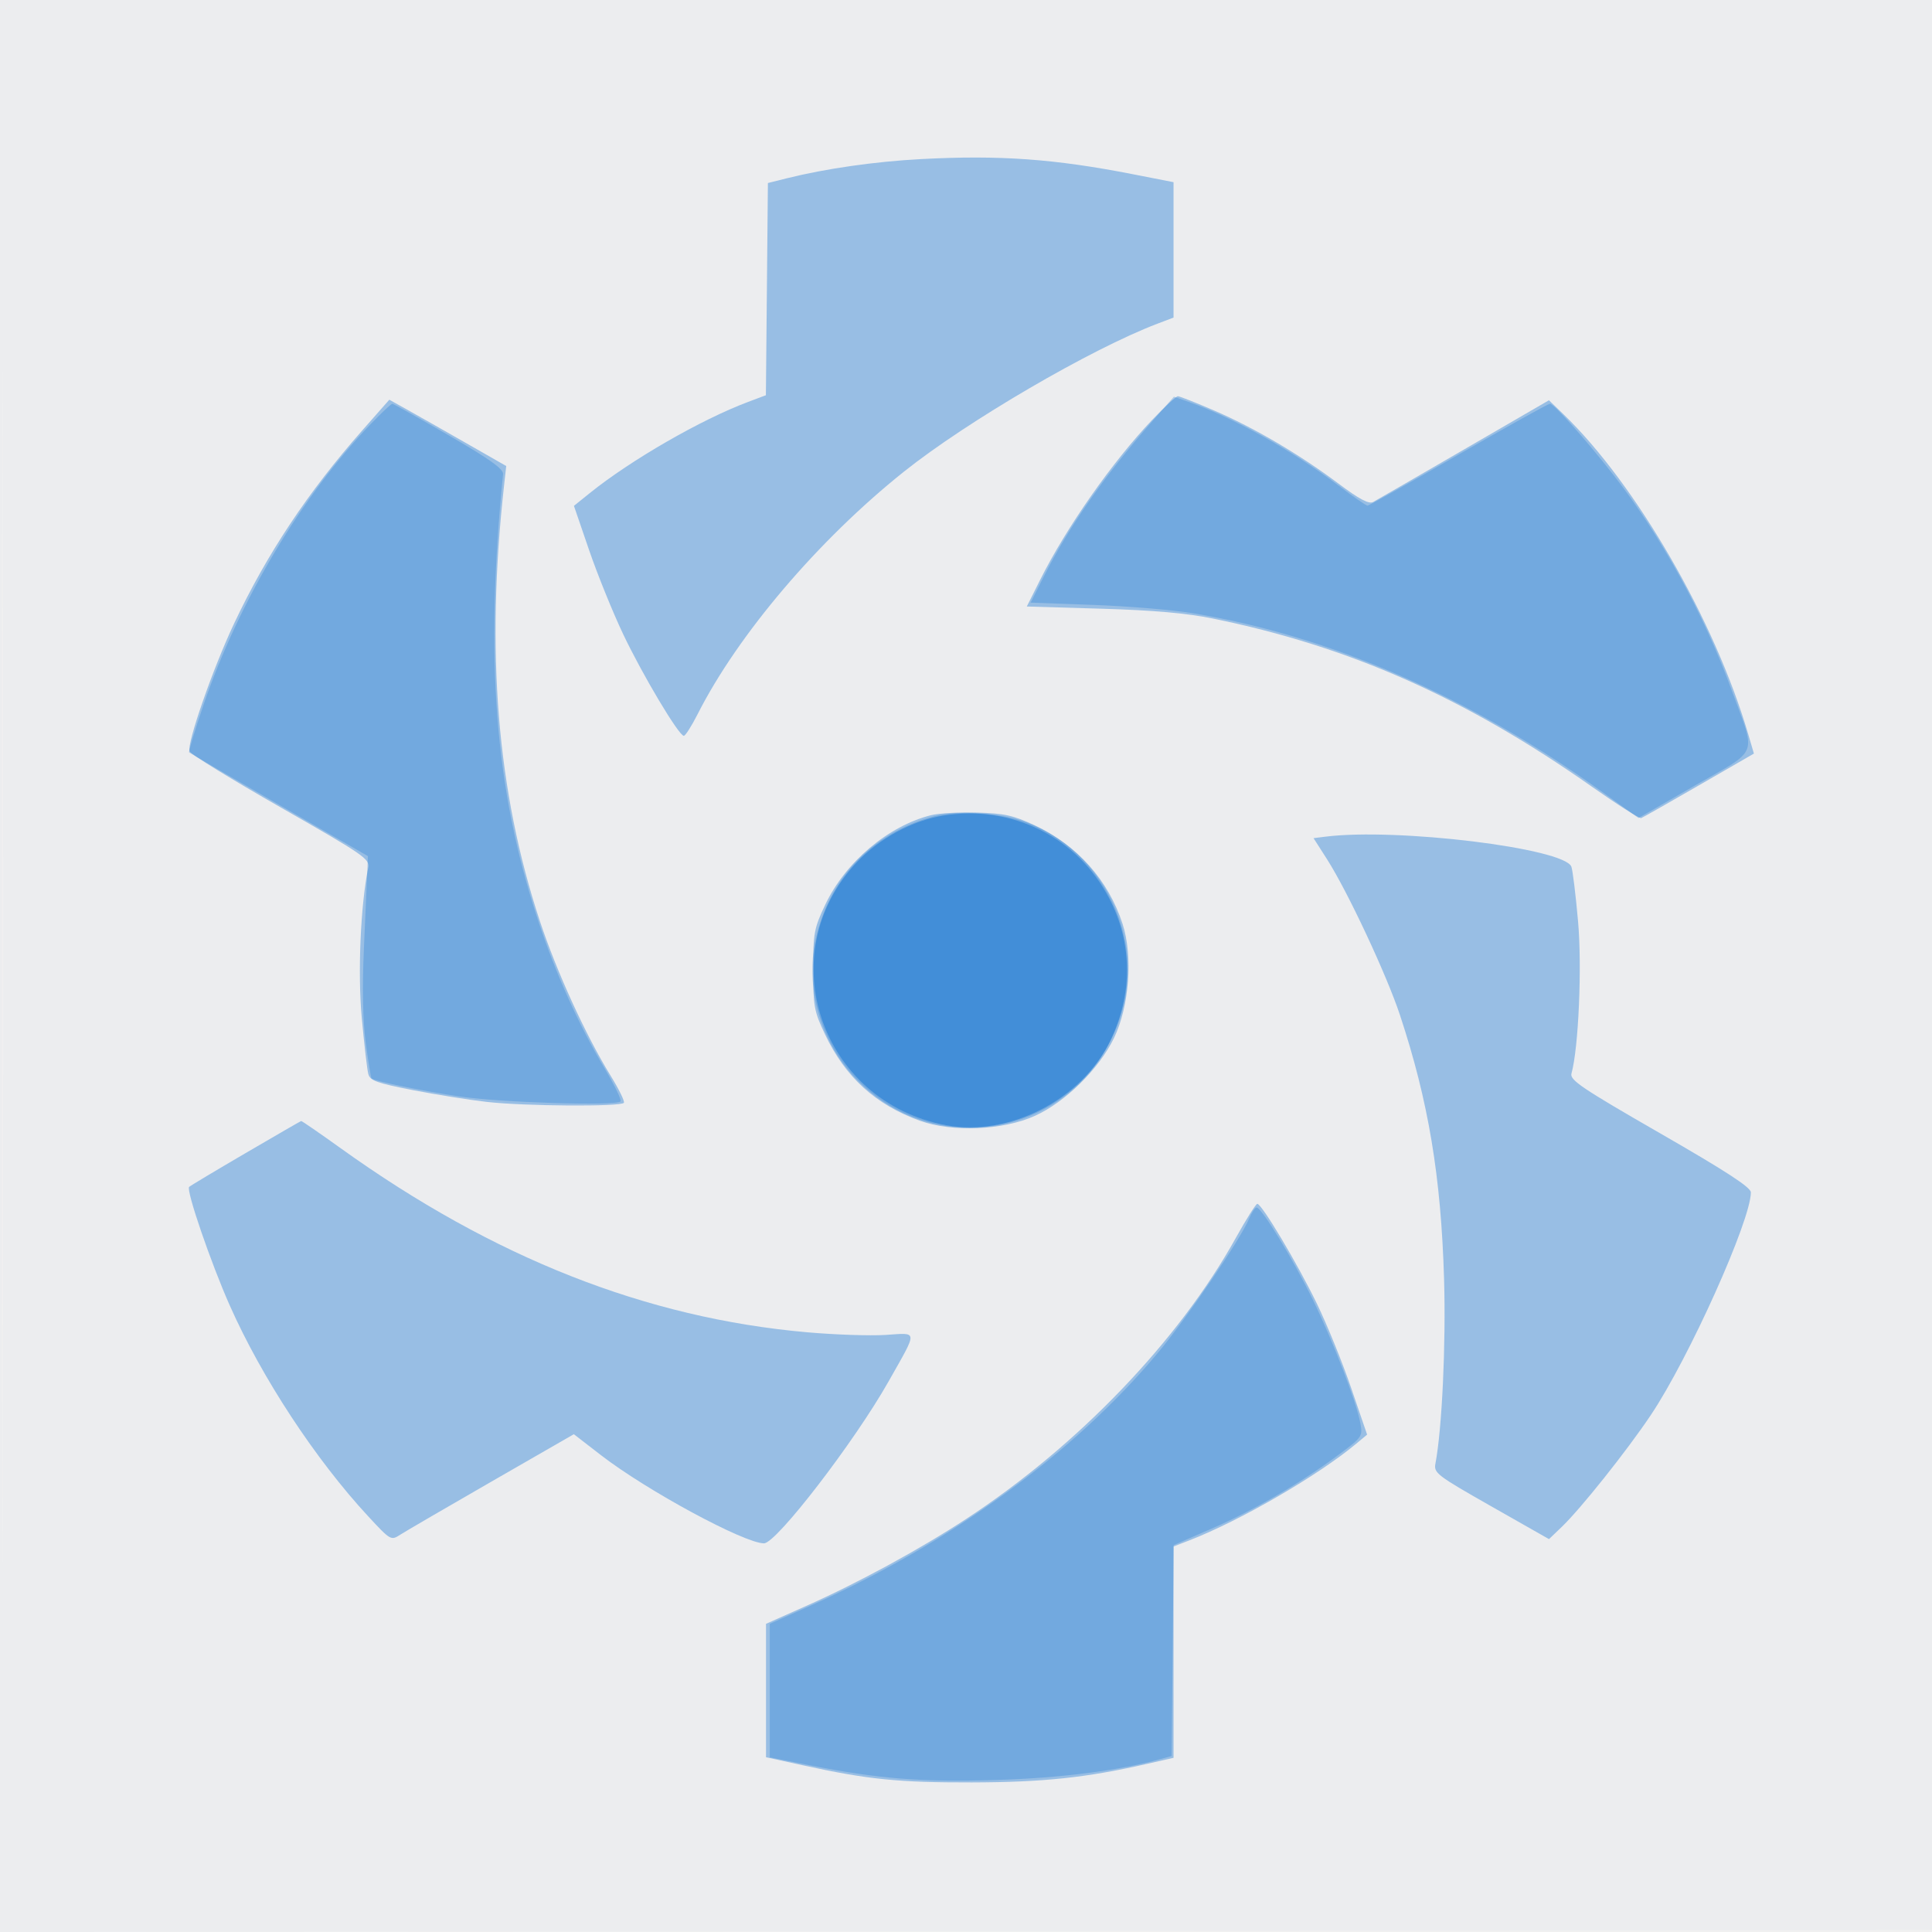
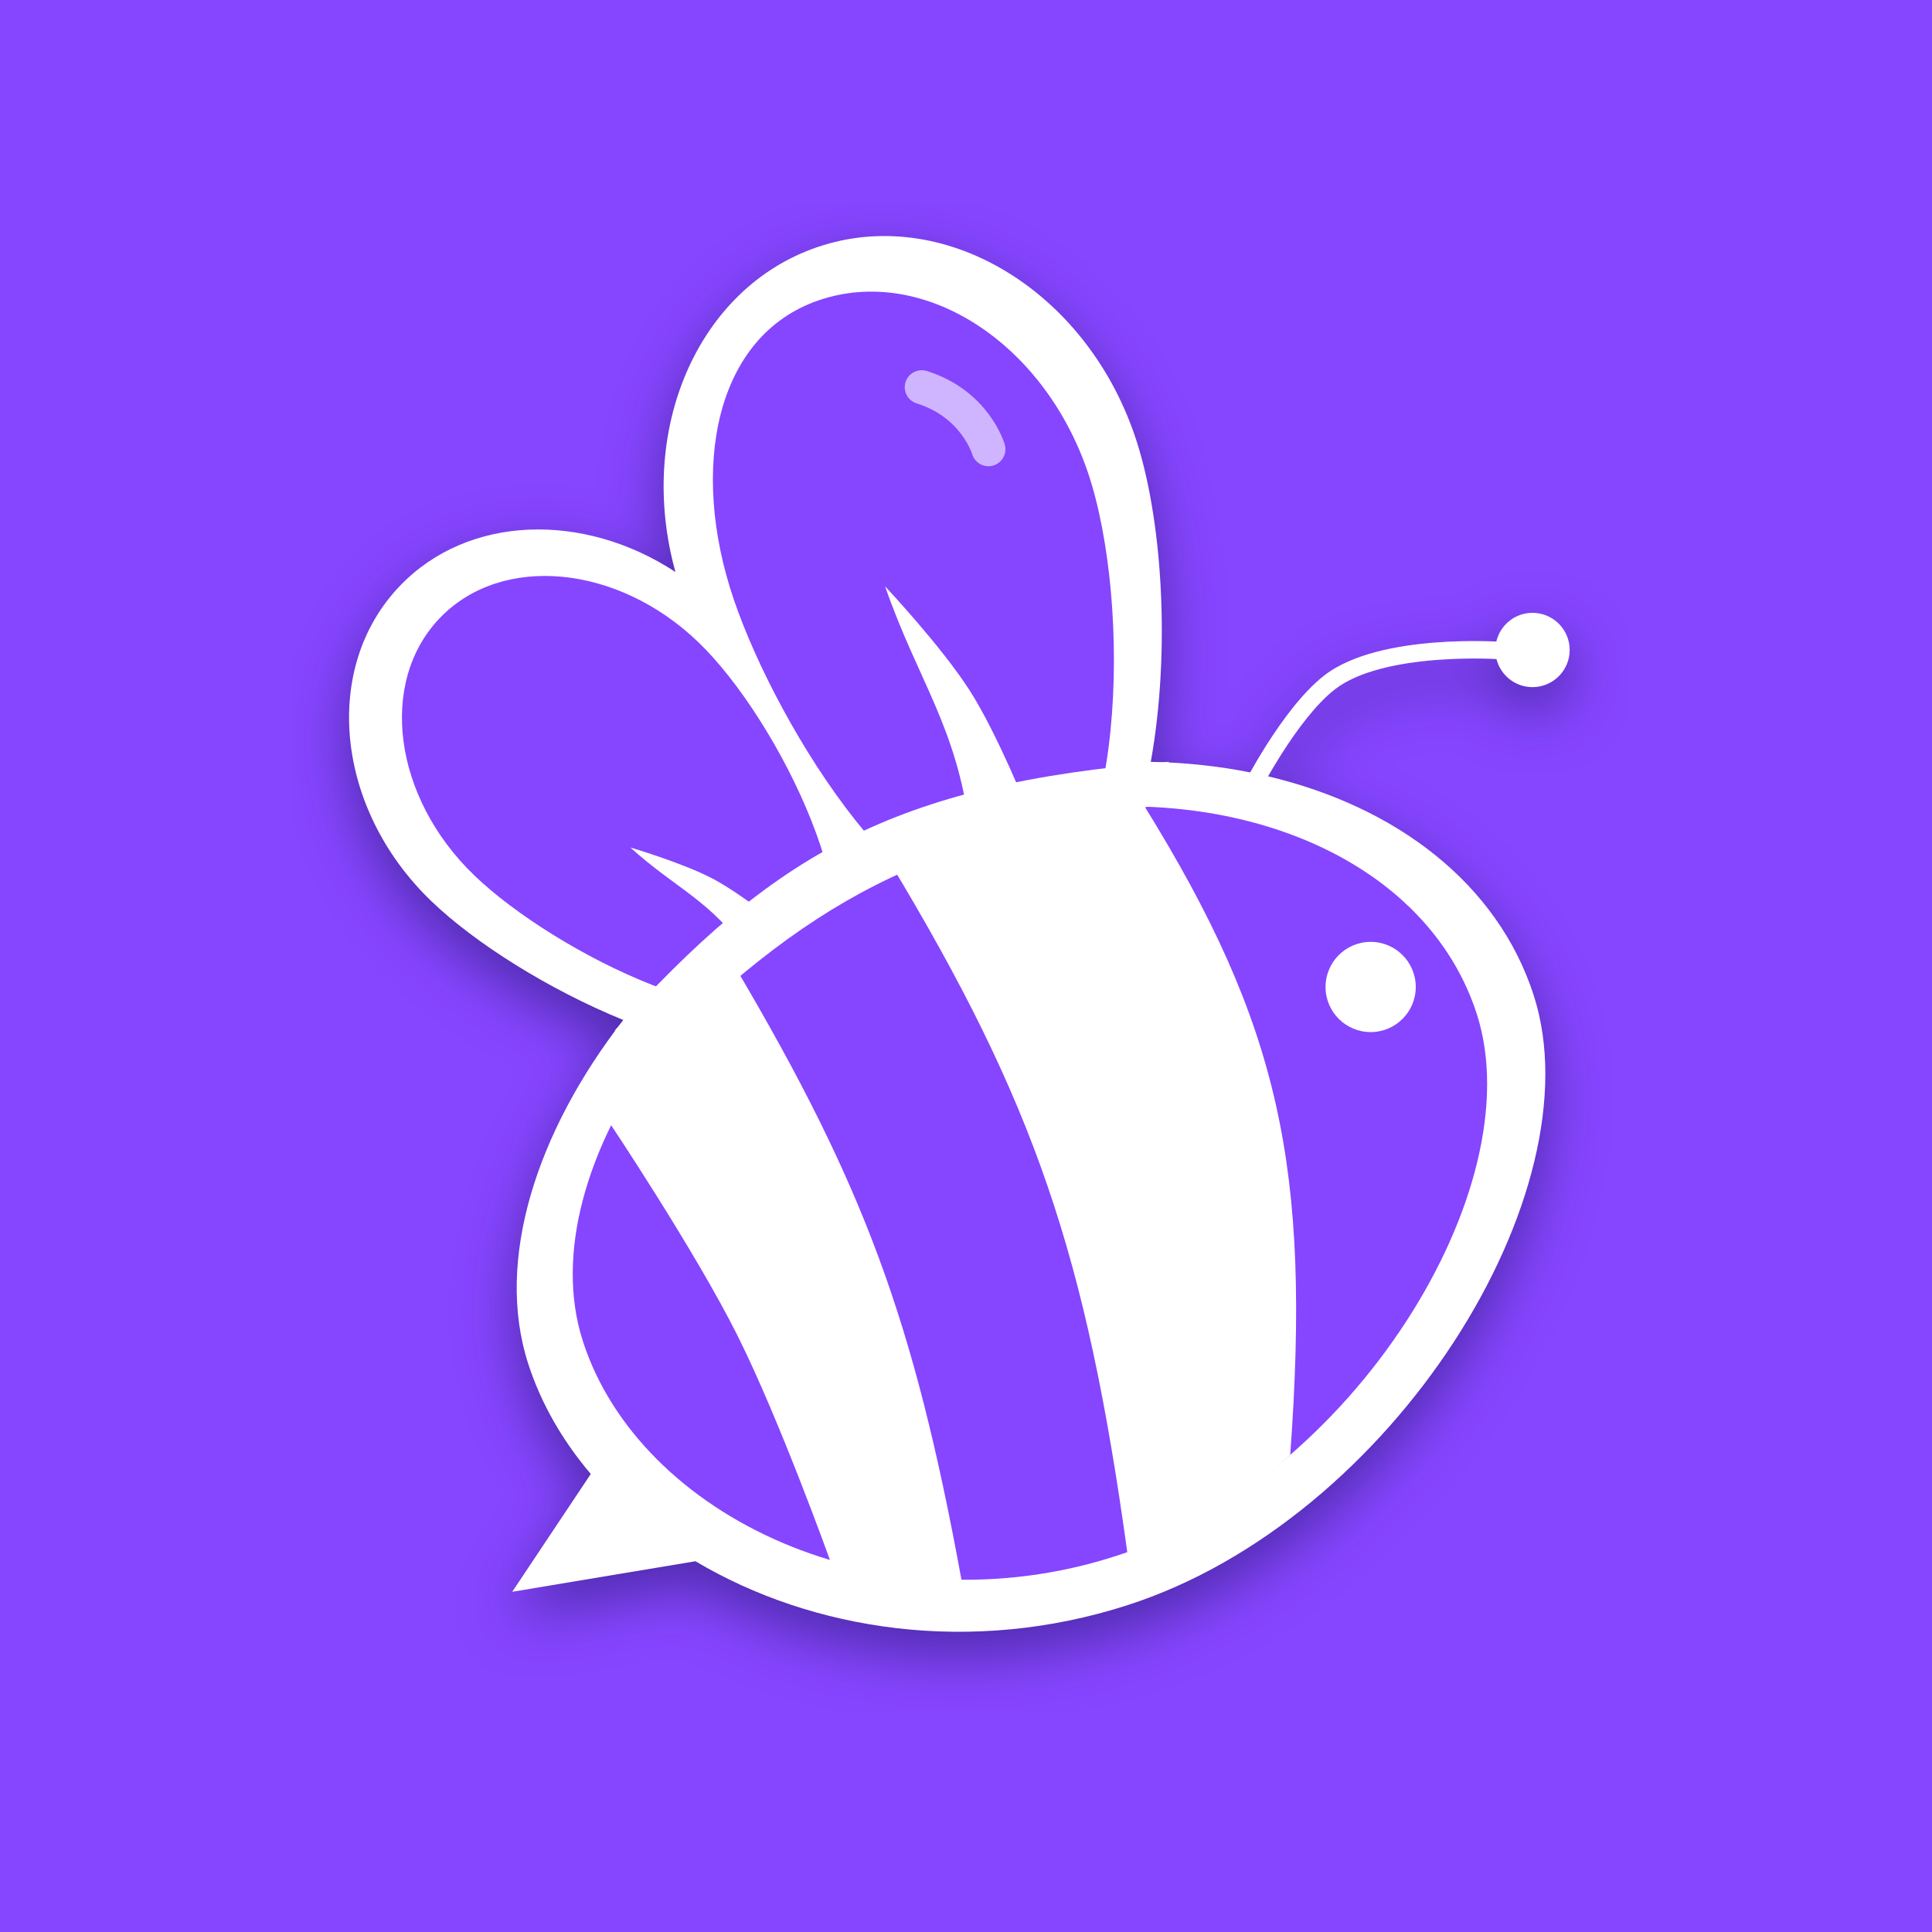
- <svg xmlns="http://www.w3.org/2000/svg" width="512" height="512">
-   <path fill-opacity=".016" d="M0 256.002v256.002l256.25-.252 256.25-.252.252-255.75L513.004 0H0v256.002m.492.498c0 140.8.116 198.251.258 127.67.142-70.582.142-185.782 0-256C.608 57.951.492 115.7.492 256.5" fill="#1976D2" fill-rule="evenodd" />
-   <path fill-opacity=".394" d="M244 42.164c-12.122.645-25.227 2.523-35.5 5.088l-5 1.248-.265 28.12-.266 28.12-4.734 1.778c-12.468 4.683-31.018 15.367-41.937 24.155l-4.202 3.382 4.019 11.723c2.211 6.447 6.261 16.447 9.001 22.222 5.144 10.842 14.782 27 16.105 27 .412 0 2.06-2.588 3.662-5.75 10.687-21.105 32.012-46.171 54.658-64.247 16.732-13.355 49.61-32.545 67.209-39.228l4.25-1.614V48.28l-10.75-2.105c-20.847-4.083-35.386-5.119-56.25-4.011m61.367 69.086c-10.513 11.042-22.734 28.48-29.691 42.364l-3.565 7.115 19.695.581c13.929.411 22.621 1.179 29.694 2.623 36.207 7.396 66.827 20.984 100.327 44.521 6.78 4.764 12.679 8.523 13.108 8.354.429-.17 7.325-4.087 15.325-8.705l14.545-8.398-1.498-5.102c-8.845-30.129-29.662-66.186-48.969-84.817l-3.848-3.714-22.495 13.042c-12.372 7.173-23.203 13.43-24.068 13.904-1.152.632-3.633-.679-9.257-4.891-10.292-7.707-22.287-14.753-32.936-19.346-4.821-2.079-9.138-3.781-9.592-3.781-.454 0-3.503 2.813-6.775 6.25m-209.335 2.783c-14.415 16.358-25.303 32.761-34.011 51.236-5.642 11.969-12.571 31.878-11.783 33.857.3.756 11.188 7.449 24.194 14.874 22.179 12.661 23.617 13.655 23.14 16-2.031 9.986-2.796 27.835-1.702 39.735.645 7.021 1.422 13.709 1.728 14.863.474 1.79 2.194 2.416 11.729 4.274 6.145 1.197 14.998 2.612 19.673 3.144 10.05 1.145 35.684 1.31 36.338.234.25-.413-1.352-3.675-3.56-7.25-6.51-10.537-14.312-27.605-18.734-40.984-11.326-34.26-14.358-71.355-9.444-115.516l.557-5-10.829-6.189c-5.955-3.404-12.926-7.358-15.491-8.787l-4.662-2.597-7.143 8.106M246.746 216.03c-11.368 2.849-22.698 12.425-28.037 23.696-2.978 6.286-3.209 7.53-3.209 17.274 0 9.696.24 11.007 3.138 17.123 5.355 11.302 13.373 18.612 25.076 22.862 8.621 3.131 22.075 2.567 30.567-1.282 8.081-3.663 17.024-12.473 20.953-20.643 4.049-8.418 5.039-21.625 2.265-30.206-3.749-11.594-12.005-20.856-23.302-26.143-5.571-2.606-8.058-3.159-15.18-3.37-4.684-.139-10.206.171-12.271.689m104.555 5.69l-3.2.399 3.579 5.595c5.451 8.522 15.807 30.646 19.324 41.286 7.556 22.858 10.883 42.779 11.69 70 .511 17.218-.541 39.66-2.29 48.859-.474 2.494.352 3.126 14.797 11.332l15.299 8.691 3.334-3.191c5.073-4.856 17.278-20.176 23.654-29.691C447.578 359.943 464 323.39 464 315.988c0-1.323-6.543-5.582-24.048-15.653-20.754-11.94-23.972-14.109-23.494-15.835 1.887-6.816 2.815-28.296 1.744-40.34-.628-7.062-1.425-13.578-1.771-14.48-1.884-4.908-46.202-10.324-65.13-7.96M65.073 305.591c-7.935 4.636-14.663 8.665-14.951 8.954-.855.855 5.756 20.138 10.784 31.455 8.522 19.182 22.722 40.796 36.734 55.91 5.844 6.304 5.983 6.384 8.401 4.822 1.353-.873 12.263-7.227 24.246-14.12l21.787-12.531 7.213 5.573C171.395 395.011 197.271 409 202.469 409c3.276 0 23.982-26.914 33.018-42.918 7.833-13.873 7.899-12.871-.81-12.312-4.084.262-13.444-.055-20.801-.704-42.659-3.767-83.103-19.725-123.566-48.755-5.605-4.021-10.33-7.275-10.5-7.231-.171.045-6.802 3.874-14.737 8.511m262.469 22.4c-15.193 27.353-41.832 55.121-71.542 74.576-12.197 7.987-28.633 16.928-42.25 22.983L203 430.33v35.354l9.75 2.13c17.218 3.762 25.354 4.588 44.75 4.545 18.952-.043 30.275-1.237 46.316-4.885L311 465.84V409.839l4.25-1.649c13.438-5.215 34.1-17.187 44.15-25.582l2.9-2.422-4.224-12.343c-2.323-6.789-6.409-16.843-9.079-22.343-5.182-10.674-14.641-26.521-15.798-26.468-.385.018-2.93 4.049-5.657 8.959" fill="#1976D2" fill-rule="evenodd" />
-   <path fill-opacity=".296" d="M305.217 111.811c-12.496 14.214-21.959 27.768-28.619 40.995l-3.472 6.893 16.687.611c9.178.336 20.962 1.319 26.187 2.183 36.761 6.082 73.31 22.025 108.579 47.362l9.639 6.924 14.926-8.592c17.344-9.984 16.333-7.281 9.615-25.687-7.226-19.799-18.613-40.506-31.069-56.5-7.205-9.251-15.892-19-16.93-19-.486 0-11.412 6.075-24.278 13.5-12.867 7.425-23.701 13.5-24.076 13.5-.376 0-3.883-2.43-7.794-5.399-12.156-9.229-27.716-17.904-39.692-22.129l-3.823-1.349-5.88 6.688m-206.854.439c-18.303 18.96-35.045 47.046-44.43 74.536-2.307 6.757-4.023 12.435-3.814 12.617.21.181 10.956 6.439 23.881 13.906l23.5 13.576-.187 4.307-.88 20.308c-.46 10.628-.29 19.017.506 24.985.659 4.942 1.346 9.134 1.528 9.315.694.695 12.49 3.122 23.033 4.74 10.702 1.642 41.679 2.613 42.947 1.345.339-.338-1.495-4.163-4.075-8.5-7.087-11.914-13.164-25.451-17.905-39.885-11.348-34.549-14.021-68.972-9.15-117.833.137-1.376-3.429-3.929-14.317-10.247-7.975-4.628-14.74-8.415-15.034-8.417-.294-.002-2.815 2.359-5.603 5.247M247.5 216.347c-16.613 4.335-28.513 17.141-31.625 34.031-2.268 12.305 1.964 26.037 10.913 35.412 22.325 23.388 60.915 14.045 70.355-17.034 6.237-20.534-4.871-43.101-24.985-50.762-6.818-2.597-18.123-3.352-24.658-1.647m83.491 106.674c-2.232 5.39-16.418 26.245-24.133 35.479-22.244 26.625-55.049 50.5-92.108 67.034L204 430.33v35.39l10.75 2.121c18.163 3.584 29.371 4.467 49.202 3.876 16.981-.506 32.482-2.475 43.548-5.531l3-.829.265-27.946.265-27.946 9.993-4.327c11.017-4.77 23.512-12.029 33.588-19.514 6.426-4.773 6.55-4.952 5.892-8.5-1.045-5.627-7.186-21.591-12.552-32.629C342.778 333.854 334.339 320 333.03 320c-.433 0-1.35 1.359-2.039 3.021" fill="#1976D2" fill-rule="evenodd" />
-   <path fill-opacity=".533" d="M250 216.137c-8.2 1.313-16.895 6.001-22.894 12.344-22.981 24.299-9.686 63.511 23.634 69.708 16.681 3.102 35.892-6.754 43.452-22.292 6.024-12.383 5.949-25.914-.211-37.769-8.446-16.257-25.753-24.91-43.981-21.991" fill="#1976D2" fill-rule="evenodd" />
+ <svg xmlns="http://www.w3.org/2000/svg" width="512" height="512" viewBox="0 0 512 512" fill="none">
+   <path d="M512 0H0V512H512V0Z" fill="#8645FF" />
+   <g filter="url(#filter0_d_35:2)">
+     <path fill-rule="evenodd" clip-rule="evenodd" d="M300.742 115.487C308.117 137.136 310.244 172.673 304.968 201.901C314.061 202.069 322.887 203.015 331.306 204.695C332.444 202.666 333.994 200.014 335.831 197.137C339.786 190.941 345.239 183.439 350.913 179.026C354.728 176.062 359.653 174.082 364.743 172.746C369.855 171.403 375.282 170.669 380.212 170.282C385.15 169.894 389.638 169.85 392.89 169.902C394.395 169.926 395.639 169.971 396.545 170.013C397.559 165.654 401.467 162.407 406.134 162.407C411.572 162.407 415.979 166.815 415.979 172.252C415.979 177.69 411.572 182.097 406.134 182.097C401.525 182.097 397.656 178.93 396.585 174.653C396.568 174.652 396.553 174.652 396.538 174.651C395.662 174.609 394.389 174.561 392.816 174.535C389.667 174.484 385.33 174.527 380.575 174.901C375.813 175.275 370.68 175.976 365.92 177.227C361.138 178.483 356.881 180.256 353.757 182.684C348.757 186.572 343.66 193.484 339.736 199.63C338.308 201.867 337.057 203.967 336.047 205.728C370.186 213.81 396.919 234.254 406.441 263.743C423.269 315.854 369.111 402.681 298.892 425.355C257.367 438.764 215.262 432.159 184.305 413.746L135.748 421.839L156.563 390.617C149.075 381.812 143.385 371.951 139.967 361.363C131.1 333.903 142.308 299.773 165.172 270.308C145.344 262.217 125.812 249.891 114.254 238.76C88.841 214.284 85.164 176.871 106.041 155.194C124.107 136.436 154.638 135.609 179 151.584C168.616 114.187 184.789 76.328 216.611 65.487C249.813 54.175 287.48 76.561 300.742 115.487Z" fill="white" />
+     <path d="M288.28 125.126C300.053 159.684 298.403 233.547 270.812 242.948C243.22 252.348 206.242 193.45 194.468 158.892C182.695 124.334 189.411 88.973 217.002 79.573C244.595 70.173 276.507 90.567 288.28 125.126Z" fill="#8645FF" />
+     <path d="M185.104 170.218C206.519 190.844 232.925 244.885 216.509 261.931C200.091 278.976 147.069 252.571 125.653 231.945C104.238 211.32 100.186 180.781 116.603 163.736C133.02 146.69 163.689 149.593 185.104 170.218Z" fill="#8645FF" />
+     <path d="M391.358 268.687C406.316 315.01 358.174 392.193 295.753 412.35C233.332 432.506 169.437 401.788 154.479 355.465C139.52 309.141 188.828 241.465 251.25 221.308C313.671 201.151 376.399 222.363 391.358 268.687Z" fill="#8645FF" />
+     <path d="M234.552 155.376C243.339 180.641 253.538 192.344 257.054 220.071L272.524 215.03C272.524 215.03 264.469 194.75 257.054 183.103C249.639 171.454 234.552 155.376 234.552 155.376Z" fill="white" />
+     <path d="M167.043 224.586C179.149 235.571 188.715 238.796 198.042 252.714L206.751 245.285C206.751 245.285 196.387 236.772 188.634 232.731C180.88 228.689 167.043 224.586 167.043 224.586Z" fill="white" />
+     <path d="M363.239 273.514C369.841 273.514 375.193 268.161 375.193 261.559C375.193 254.957 369.841 249.604 363.239 249.604C356.636 249.604 351.284 254.957 351.284 261.559C351.284 268.161 356.636 273.514 363.239 273.514Z" fill="white" />
+     <path d="M194.468 256.637C228.574 314.472 241.657 349.891 254.242 418.375C254.242 418.375 242.287 419.078 235.255 417.672C228.222 416.265 220.488 413.453 220.488 413.453C220.488 413.453 207.134 376.198 195.875 353.68C184.615 331.161 161.712 296.91 161.712 296.91C170.151 278.627 177.592 271.404 194.468 256.637Z" fill="white" stroke="white" />
+     <path d="M302.762 213.741C275.415 212.912 258.086 216.641 235.958 227.805C274.697 291.98 288.326 332.287 299.247 411.343C317.122 406.082 325.787 399.194 341.439 385.324C346.933 309.479 338.692 271.808 302.762 213.741Z" fill="white" stroke="white" />
+     <path d="M309.721 201.899C236.339 207.829 204.933 226.552 162.956 273.057L168.886 284.176C214.534 237.583 245.207 221.951 309.721 213.017V201.899Z" fill="white" />
+   </g>
+   <path opacity="0.6" d="M244.268 102.609C258.48 107.047 261.948 119.055 261.948 119.055" stroke="white" stroke-width="9" stroke-linecap="round" />
+   <defs>
+     <filter id="filter0_d_35:2" x="77.503" y="53.552" width="353.476" height="399.886" filterUnits="userSpaceOnUse" color-interpolation-filters="sRGB">
+       <feFlood flood-opacity="0" result="BackgroundImageFix" />
+       <feColorMatrix in="SourceAlpha" type="matrix" values="0 0 0 0 0 0 0 0 0 0 0 0 0 0 0 0 0 0 127 0" result="hardAlpha" />
+       <feOffset dy="6" />
+       <feGaussianBlur stdDeviation="7.5" />
+       <feColorMatrix type="matrix" values="0 0 0 0 0.094 0 0 0 0 0.063 0 0 0 0 0.349 0 0 0 0.5 0" />
+       <feBlend mode="normal" in2="BackgroundImageFix" result="effect1_dropShadow_35:2" />
+       <feBlend mode="normal" in="SourceGraphic" in2="effect1_dropShadow_35:2" result="shape" />
+     </filter>
+   </defs>
</svg>
